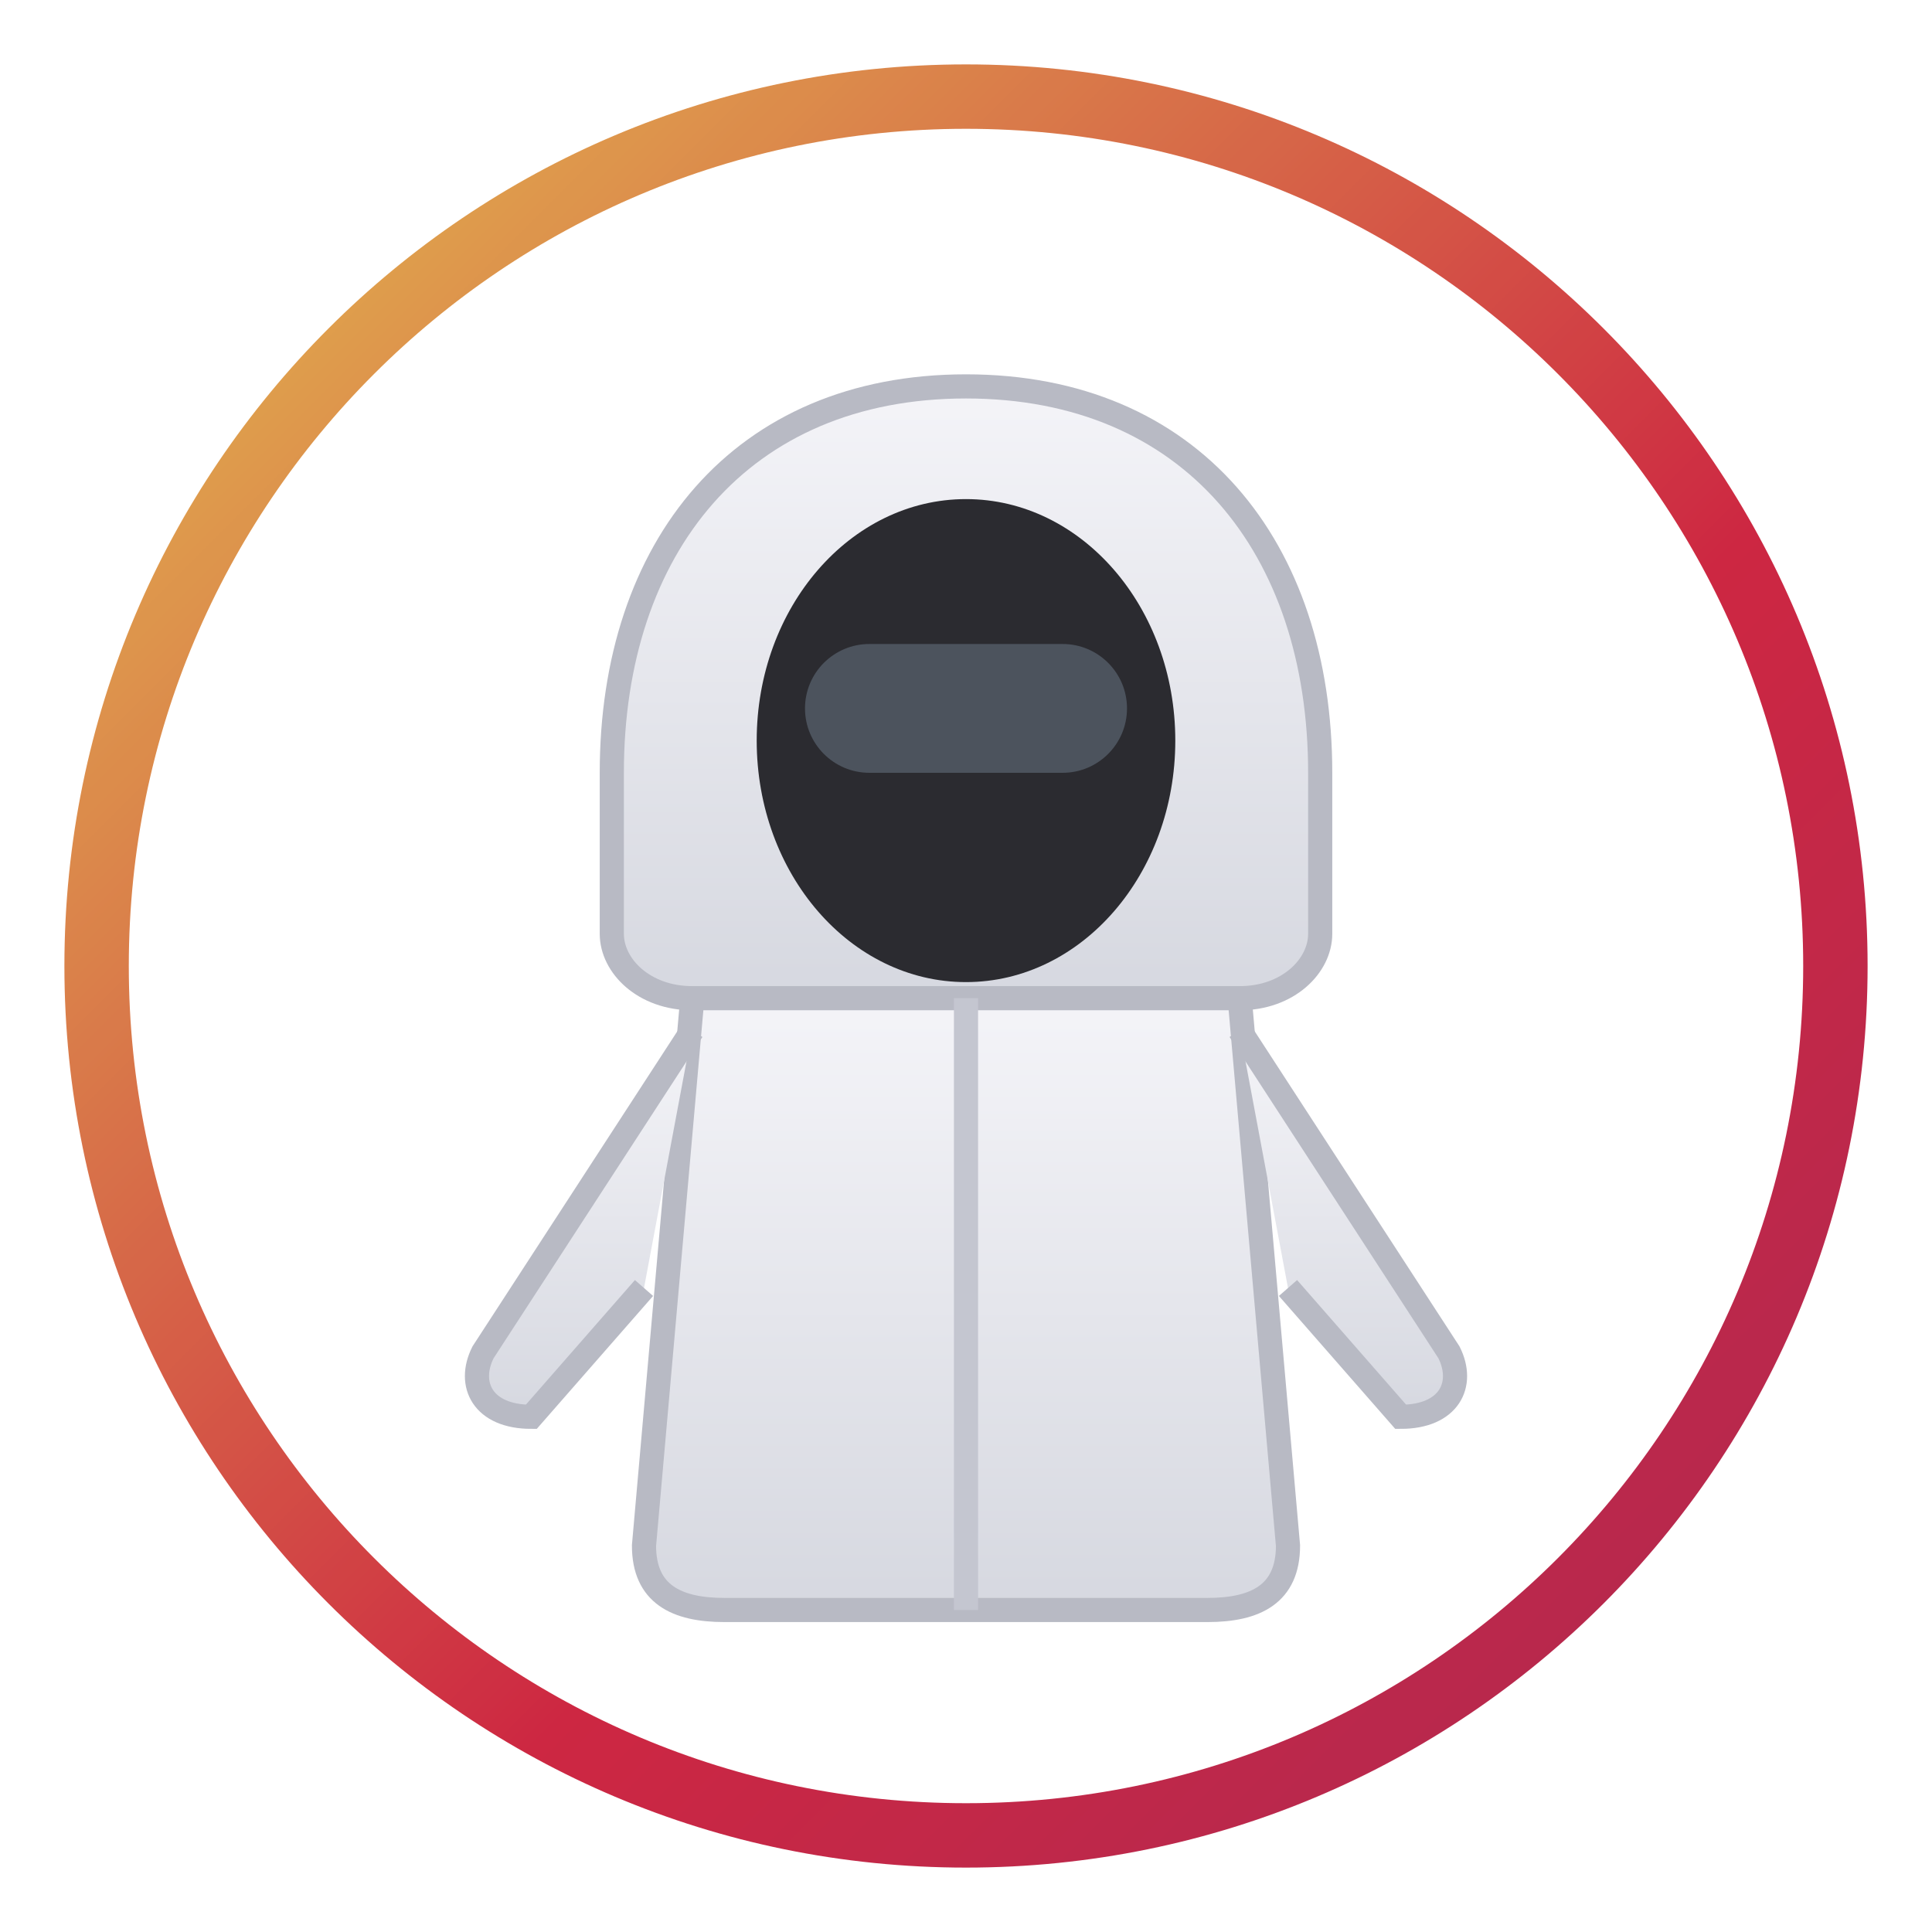
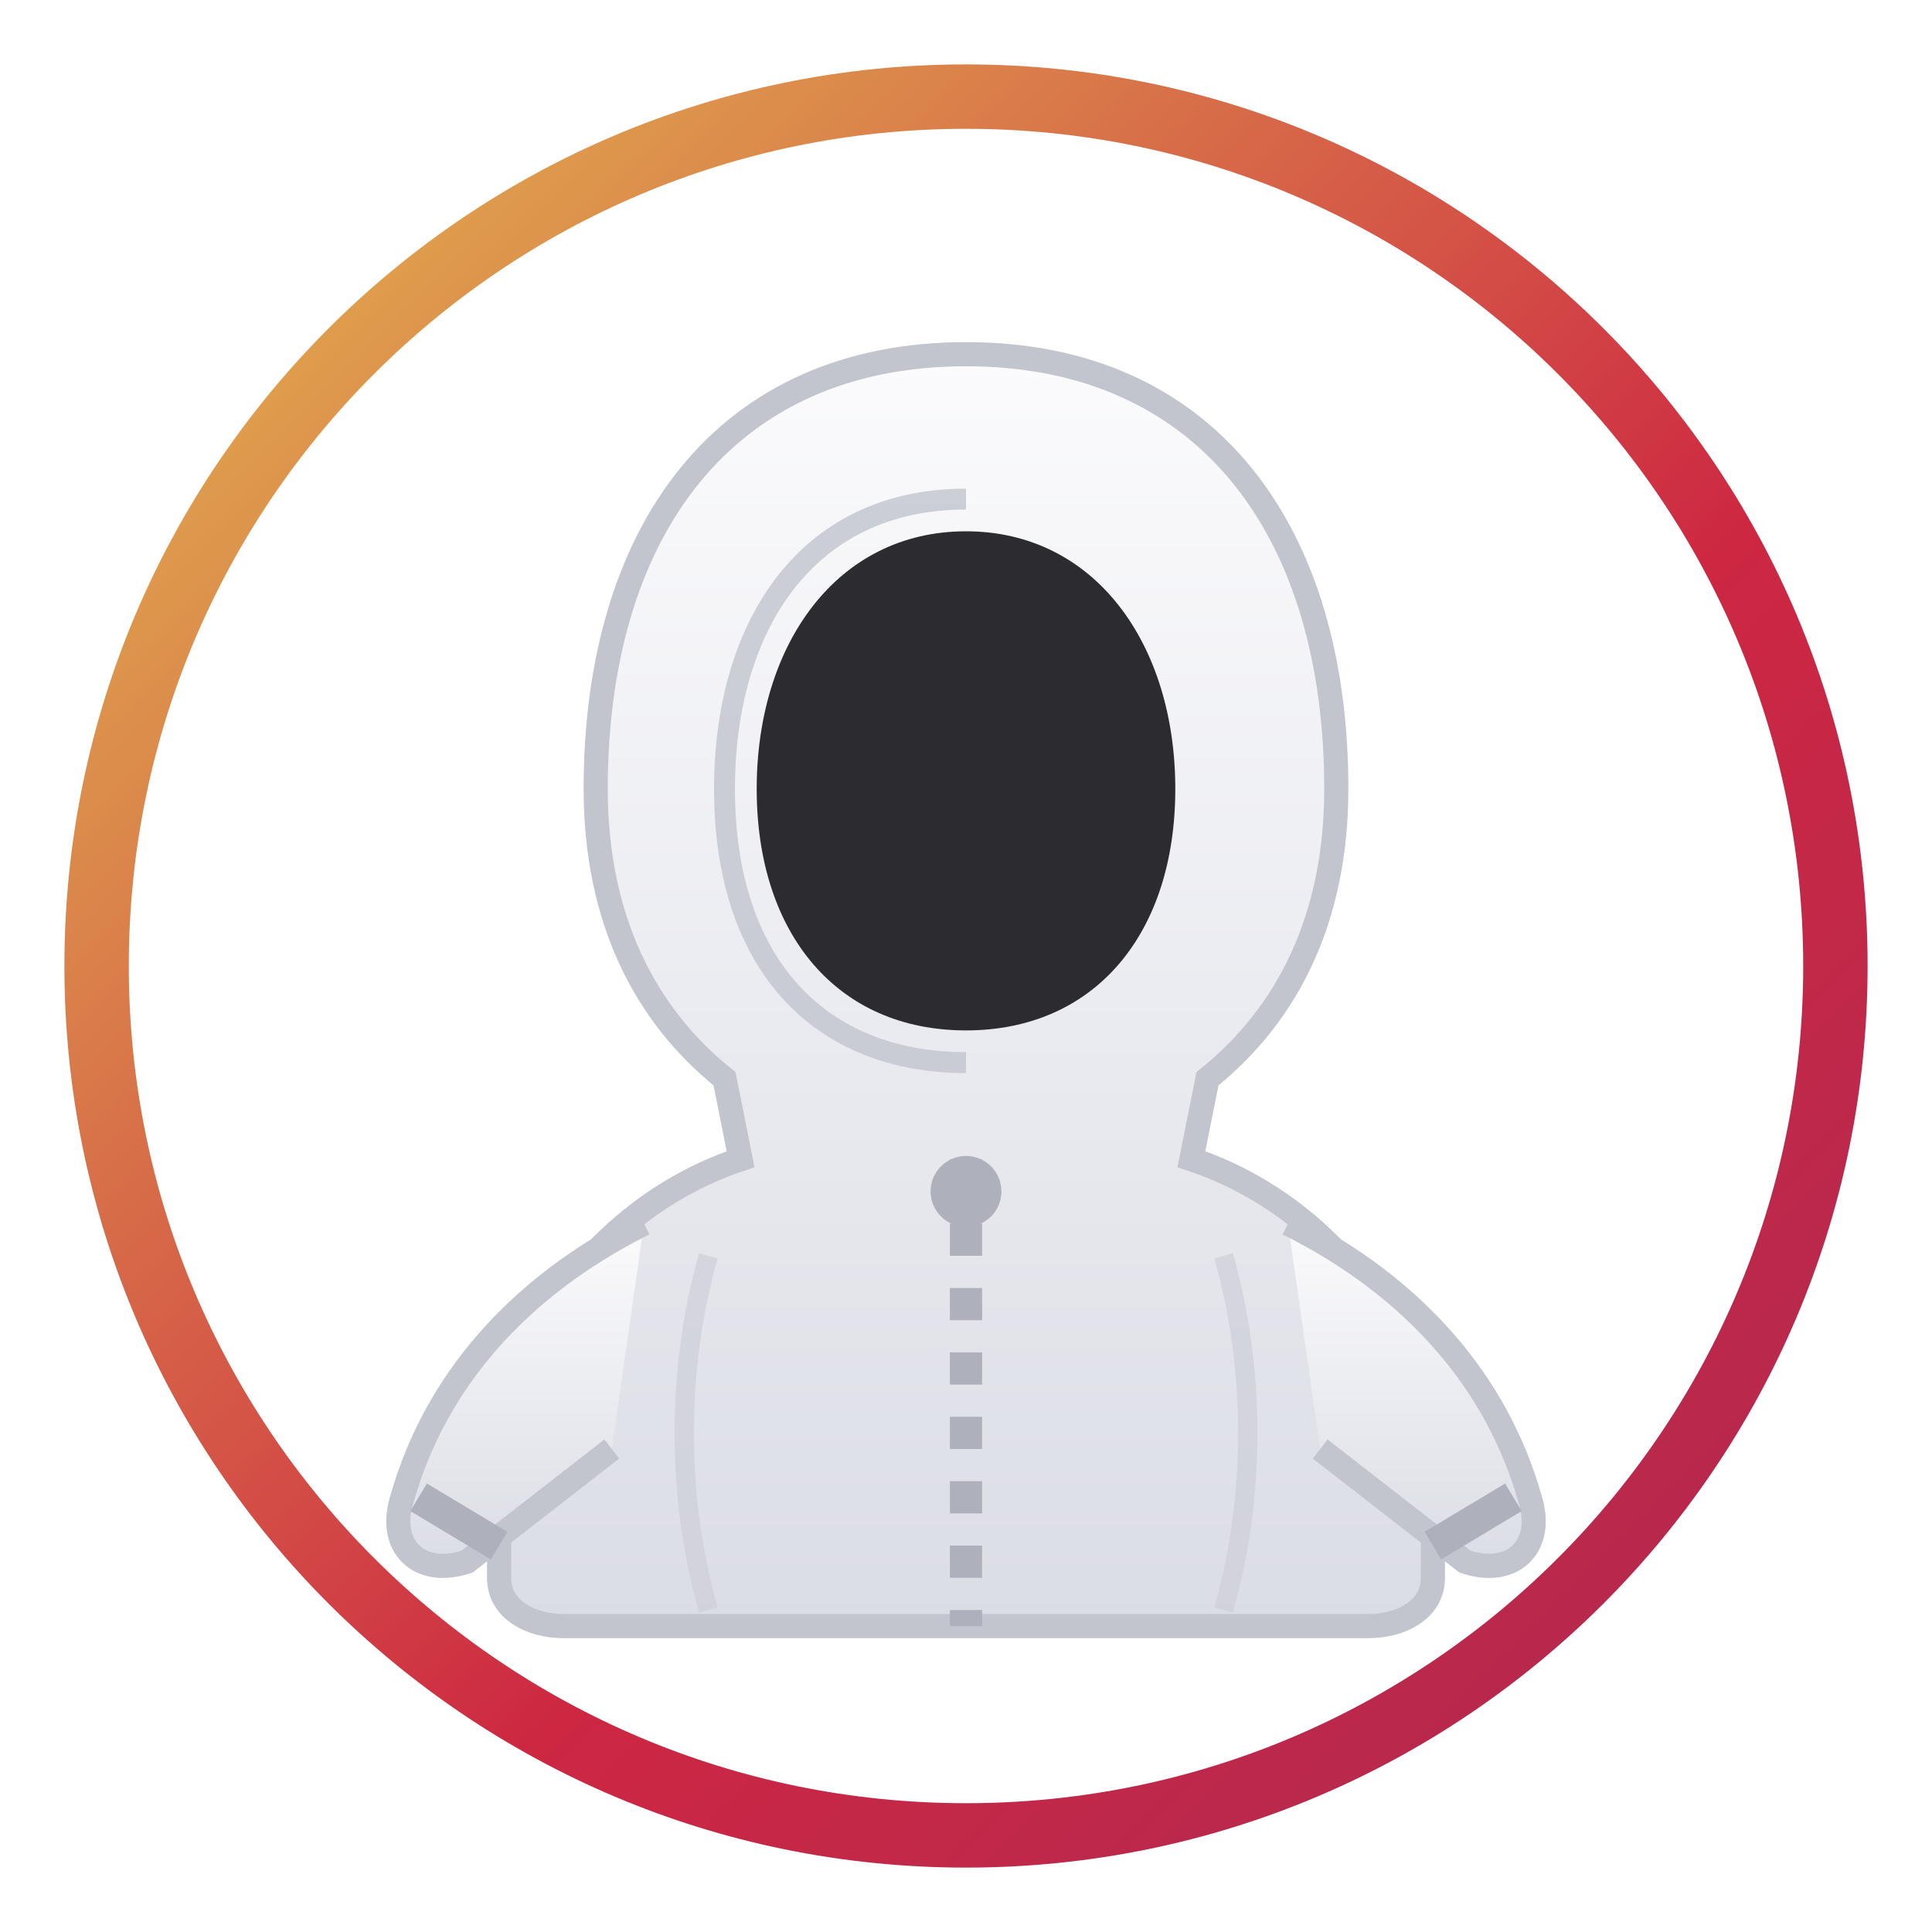
<svg xmlns="http://www.w3.org/2000/svg" viewBox="0 0 120 120" fill="none">
  <defs>
    <linearGradient id="suit" x1="0" y1="0" x2="0" y2="1">
-       <stop offset="0%" stop-color="#F4F4F8" />
-       <stop offset="100%" stop-color="#D6D8E0" />
+       <stop offset="0%" stop-color="#FBFBFD" />
+       <stop offset="100%" stop-color="#DBDDE5" />
    </linearGradient>
    <linearGradient id="ring" x1="0" y1="0" x2="1" y2="1">
      <stop offset="0%" stop-color="#E0B83C" />
      <stop offset="60%" stop-color="#C8102E" />
      <stop offset="100%" stop-color="#A4123F" />
    </linearGradient>
  </defs>
  <circle cx="60" cy="60" r="54" stroke="url(#ring)" stroke-width="4" opacity="0.9" />
-   <path d="M60 24            C46 24 38 34 38 48            L38 58            C38 60 40 62 43 62            L77 62            C80 62 82 60 82 58            L82 48            C82 34 74 24 60 24 Z" fill="url(#suit)" stroke="#B8BAC4" stroke-width="1.5" />
-   <ellipse cx="60" cy="46" rx="13" ry="15" fill="#2B2B30" />
-   <rect x="50" y="40" width="20" height="8" rx="4" fill="#5A6470" opacity="0.7" />
-   <path d="M43 62            L40 96            C40 99 42 100 45 100            L75 100            C78 100 80 99 80 96            L77 62 Z" fill="url(#suit)" stroke="#B8BAC4" stroke-width="1.5" />
-   <line x1="60" y1="62" x2="60" y2="100" stroke="#C4C6D0" stroke-width="1.5" />
-   <path d="M43 64 L30 84 C29 86 30 88 33 88 L40 80" fill="url(#suit)" stroke="#B8BAC4" stroke-width="1.5" />
-   <path d="M77 64 L90 84 C91 86 90 88 87 88 L80 80" fill="url(#suit)" stroke="#B8BAC4" stroke-width="1.5" />
+   <path d="M60 22            C45 22 37 33 37 49            C37 57 40 63 45 67            L46 72            C40 74 34 79 31 88            L31 98 C31 100 33 101 35 101            L85 101 C87 101 89 100 89 98            L89 88 C86 79 80 74 74 72            L75 67            C80 63 83 57 83 49            C83 33 75 22 60 22 Z" fill="url(#suit)" stroke="#C2C4CE" stroke-width="1.5" />
+   <path d="M60 33            C52 33 47 40 47 49            C47 58 52 64 60 64            C68 64 73 58 73 49            C73 40 68 33 60 33 Z" fill="#2B2B30" />
+   <path d="M60 31 C50 31 45 39 45 49 C45 60 51 66 60 66" fill="none" stroke="#C2C4CE" stroke-width="1.3" opacity="0.8" />
+   <line x1="60" y1="72" x2="60" y2="101" stroke="#AEB0BC" stroke-width="2" stroke-dasharray="2 2" />
+   <circle cx="60" cy="74" r="2.2" fill="#AEB0BC" />
+   <path d="M44 78 C42 85 42 93 44 100" fill="none" stroke="#CDCFD8" stroke-width="1.2" opacity="0.7" />
+   <path d="M76 78 C78 85 78 93 76 100" fill="none" stroke="#CDCFD8" stroke-width="1.2" opacity="0.7" />
+   <path d="M40 76 C32 80 27 86 25 93 C24 96 26 98 29 97 L38 90" fill="url(#suit)" stroke="#C2C4CE" stroke-width="1.5" />
+   <path d="M80 76 C88 80 93 86 95 93 C96 96 94 98 91 97 L82 90" fill="url(#suit)" stroke="#C2C4CE" stroke-width="1.5" />
+   <path d="M26 93 L31 96" stroke="#AEB0BC" stroke-width="2" />
+   <path d="M94 93 L89 96" stroke="#AEB0BC" stroke-width="2" />
</svg>
